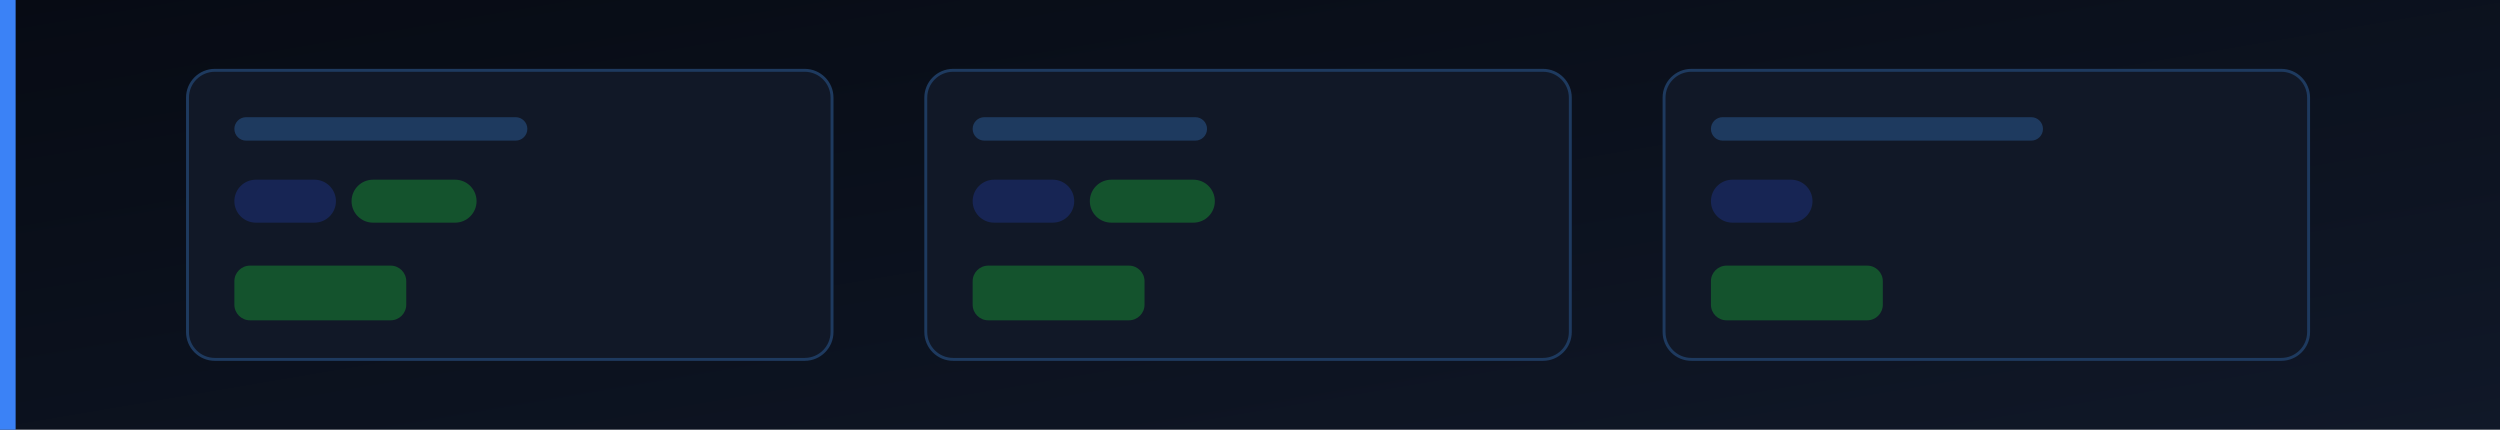
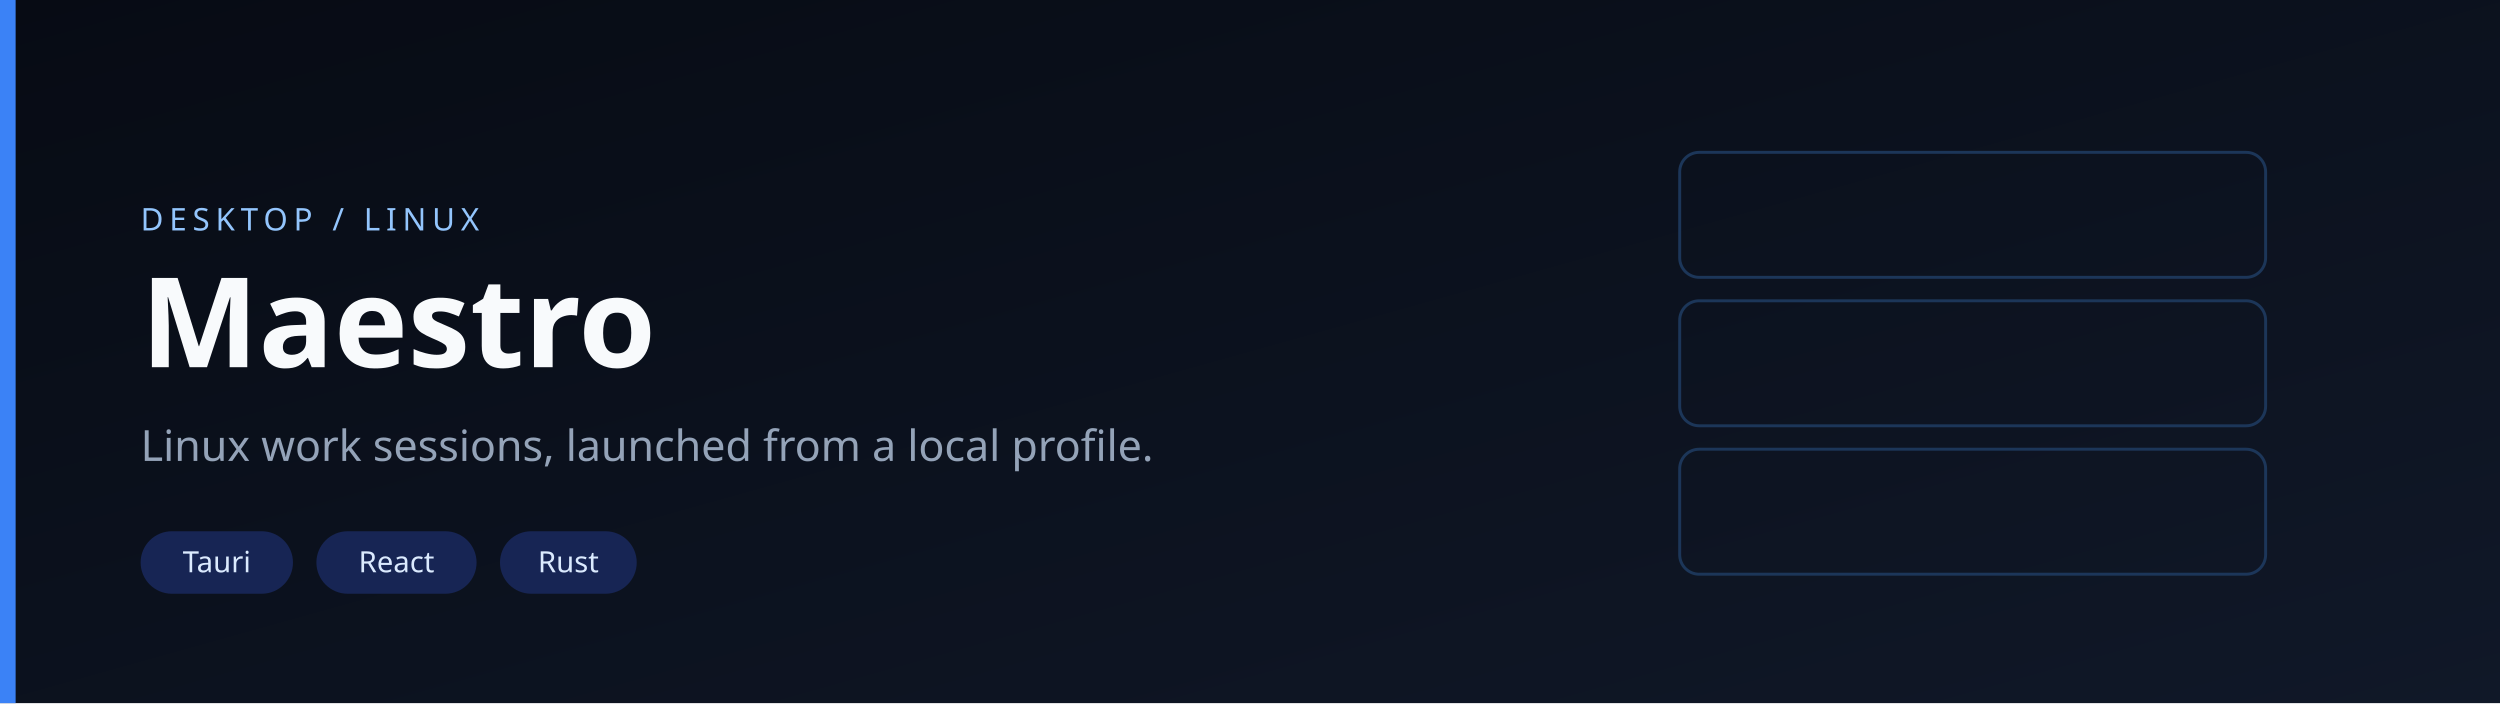
- <svg xmlns="http://www.w3.org/2000/svg" width="1280" height="220" viewBox="0 0 1280 220" role="img" aria-labelledby="title desc">
+ <svg xmlns="http://www.w3.org/2000/svg" width="1280" height="360" viewBox="0 0 1280 360" role="img" aria-labelledby="title desc">
  <defs>
    <linearGradient id="bg" x1="0" y1="0" x2="1" y2="1">
      <stop offset="0" stop-color="#070b14" />
      <stop offset="1" stop-color="#101828" />
    </linearGradient>
  </defs>
-   <rect width="1280" height="220" fill="url(#bg)" />
-   <rect width="8" height="220" fill="#3b82f6" />
-   <g fill="#111827" stroke="#1e3a5f" stroke-width="1.5">
-     <rect x="96" y="36" width="330" height="148" rx="14" />
-     <rect x="474" y="36" width="330" height="148" rx="14" />
-     <rect x="852" y="36" width="330" height="148" rx="14" />
+   <rect width="1280" height="360" fill="url(#bg)" />
+   <rect width="8" height="360" fill="#3b82f6" />
+   <g opacity="0.9" fill="none" stroke="#1e3a5f" stroke-width="1.5">
+     <rect x="860" y="78" width="300" height="64" rx="10" />
+     <rect x="860" y="154" width="300" height="64" rx="10" />
+     <rect x="860" y="230" width="300" height="64" rx="10" />
  </g>
-   <g fill="#1e3a5f">
-     <rect x="120" y="60" width="150" height="12" rx="6" />
-     <rect x="498" y="60" width="120" height="12" rx="6" />
-     <rect x="876" y="60" width="170" height="12" rx="6" />
+   <g font-family="Segoe UI, Ubuntu, sans-serif">
+     <text x="72" y="118" fill="#93c5fd" font-size="16" letter-spacing="3">DESKTOP / LINUX</text>
+     <text x="72" y="188" fill="#f8fafc" font-size="64" font-weight="700">Maestro</text>
+     <text x="72" y="236" fill="#94a3b8" font-size="22">Linux work sessions, launched from a local profile.</text>
  </g>
-   <g>
-     <rect x="120" y="92" width="52" height="22" rx="11" fill="#172554" />
-     <rect x="180" y="92" width="64" height="22" rx="11" fill="#14532d" />
-     <rect x="498" y="92" width="52" height="22" rx="11" fill="#172554" />
-     <rect x="558" y="92" width="64" height="22" rx="11" fill="#14532d" />
-     <rect x="876" y="92" width="52" height="22" rx="11" fill="#172554" />
-   </g>
-   <g>
-     <rect x="120" y="136" width="88" height="28" rx="8" fill="#14532d" />
-     <rect x="498" y="136" width="88" height="28" rx="8" fill="#14532d" />
-     <rect x="876" y="136" width="88" height="28" rx="8" fill="#14532d" />
+   <g font-family="Segoe UI, Ubuntu, sans-serif" font-size="15" fill="#dbeafe">
+     <rect x="72" y="272" width="78" height="32" rx="16" fill="#172554" />
+     <text x="111" y="293" text-anchor="middle">Tauri</text>
+     <rect x="162" y="272" width="82" height="32" rx="16" fill="#172554" />
+     <text x="203" y="293" text-anchor="middle">React</text>
+     <rect x="256" y="272" width="70" height="32" rx="16" fill="#172554" />
+     <text x="291" y="293" text-anchor="middle">Rust</text>
  </g>
</svg>
